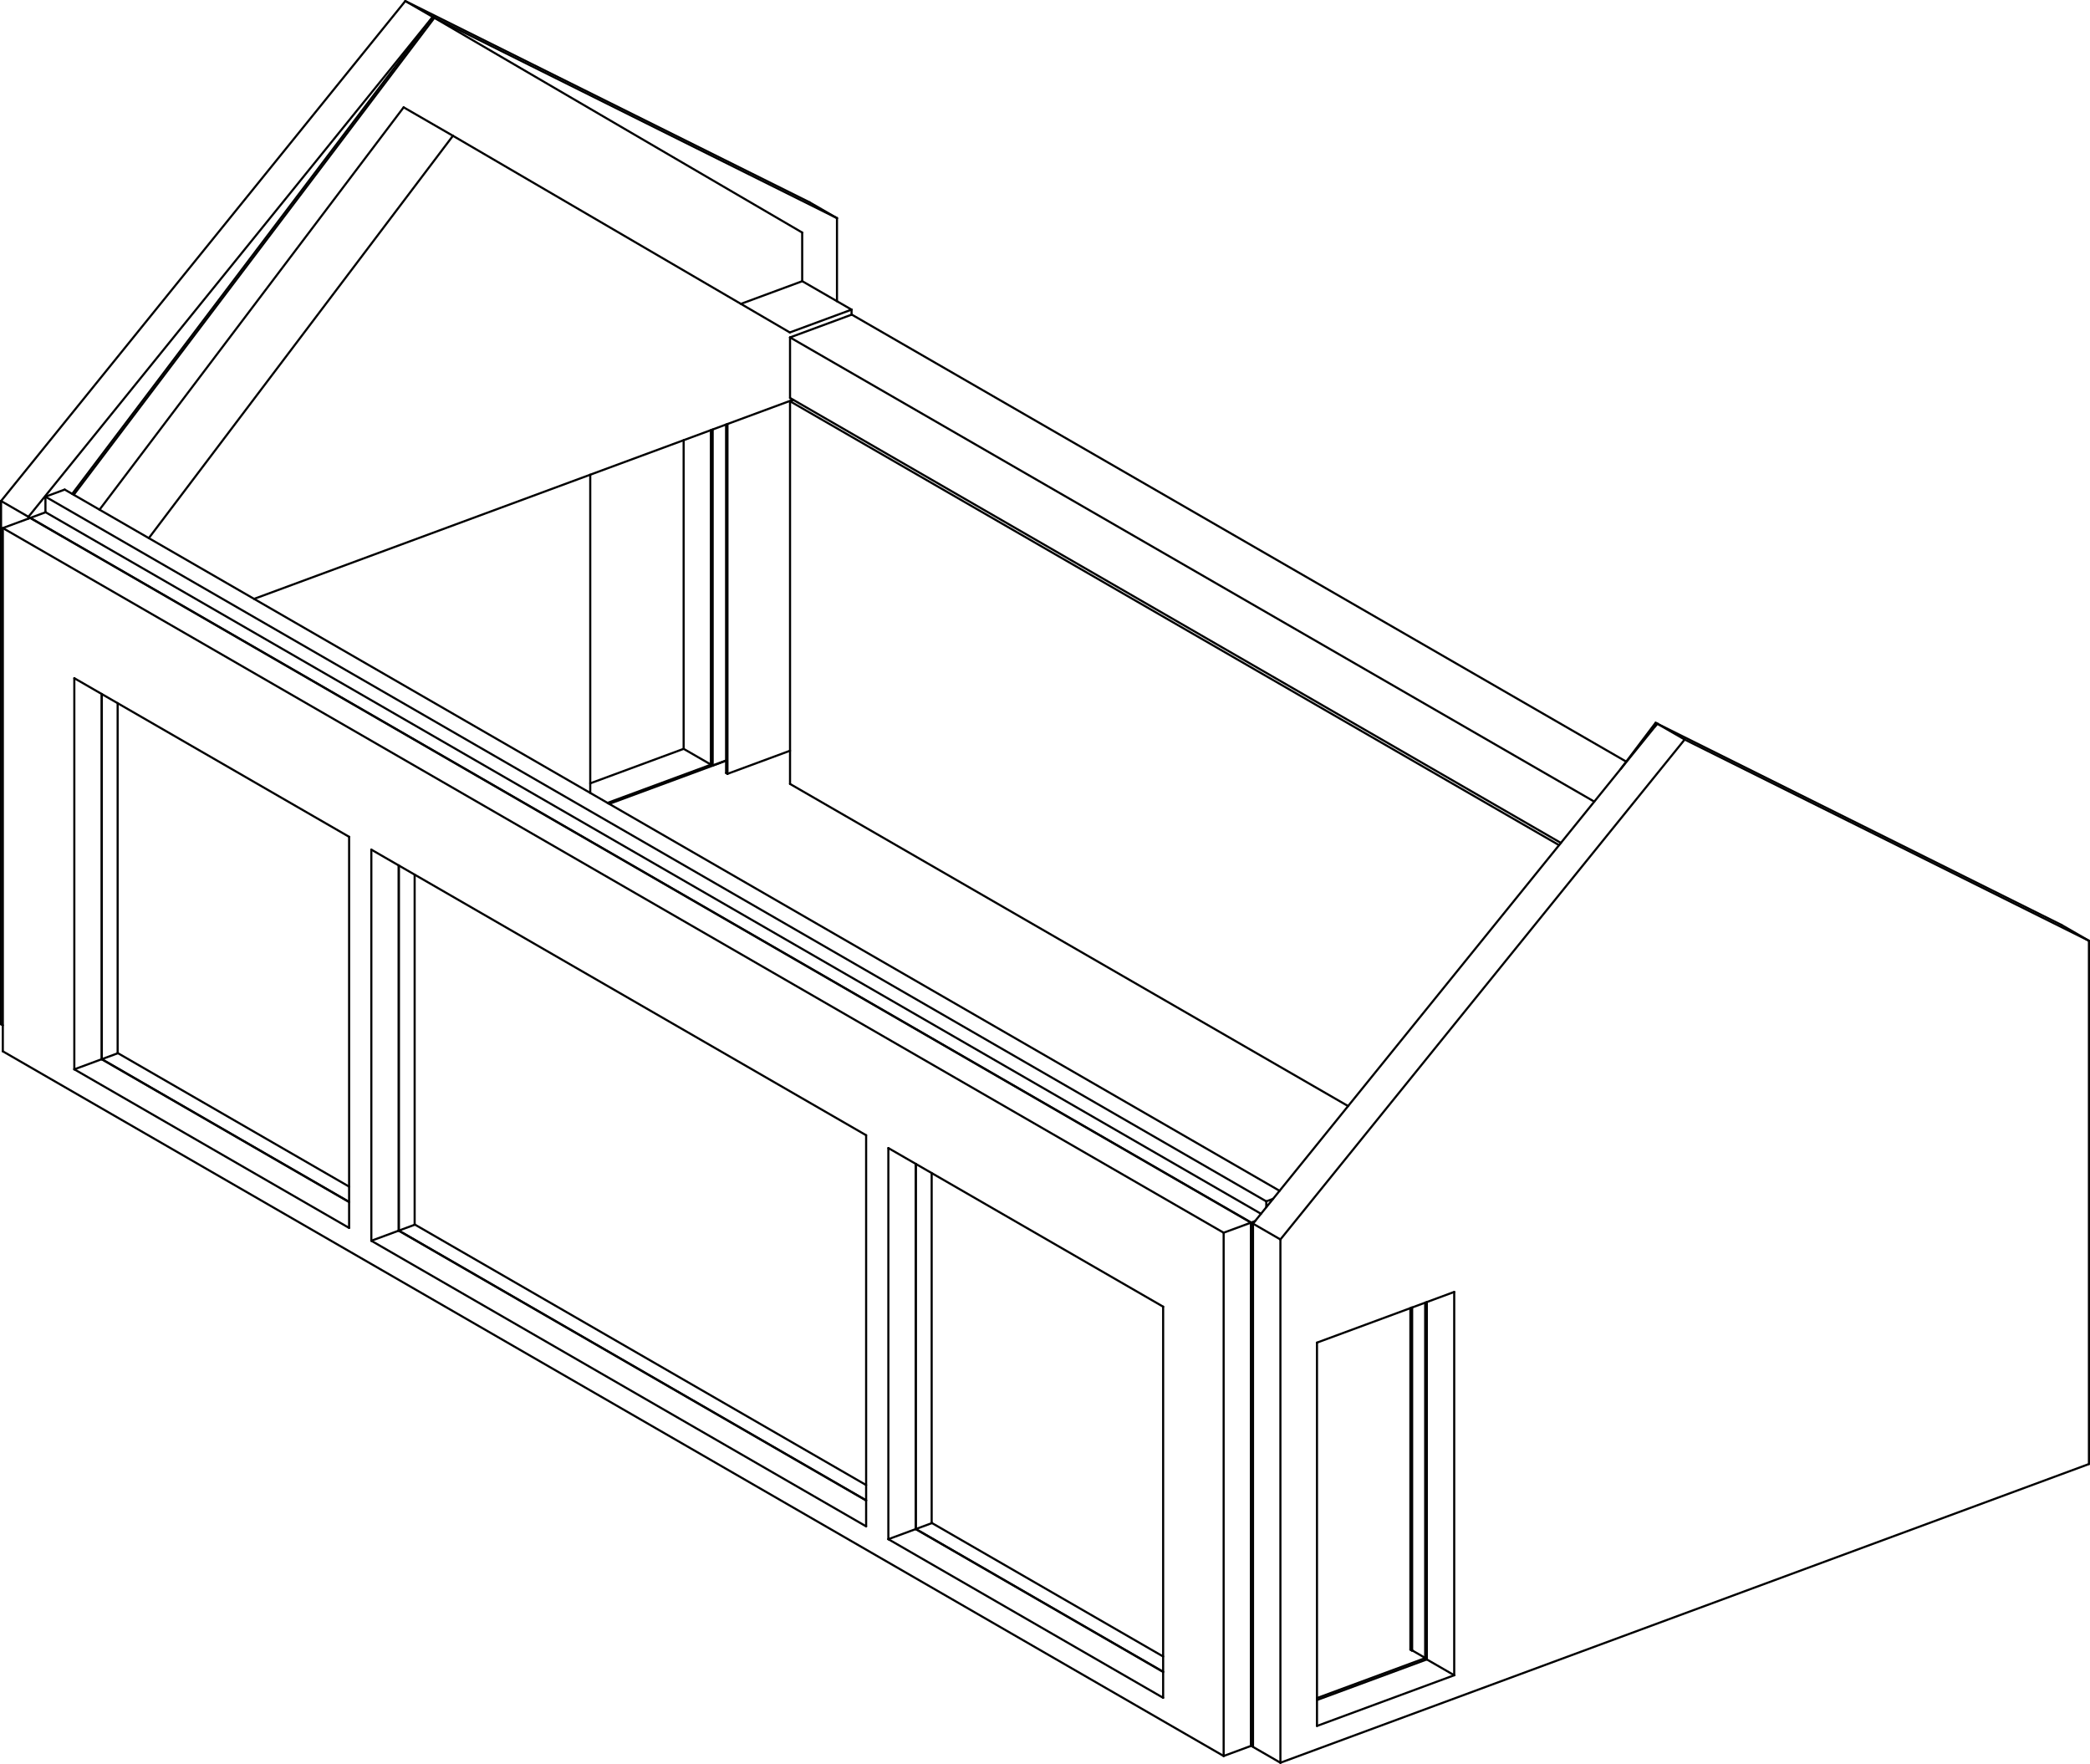
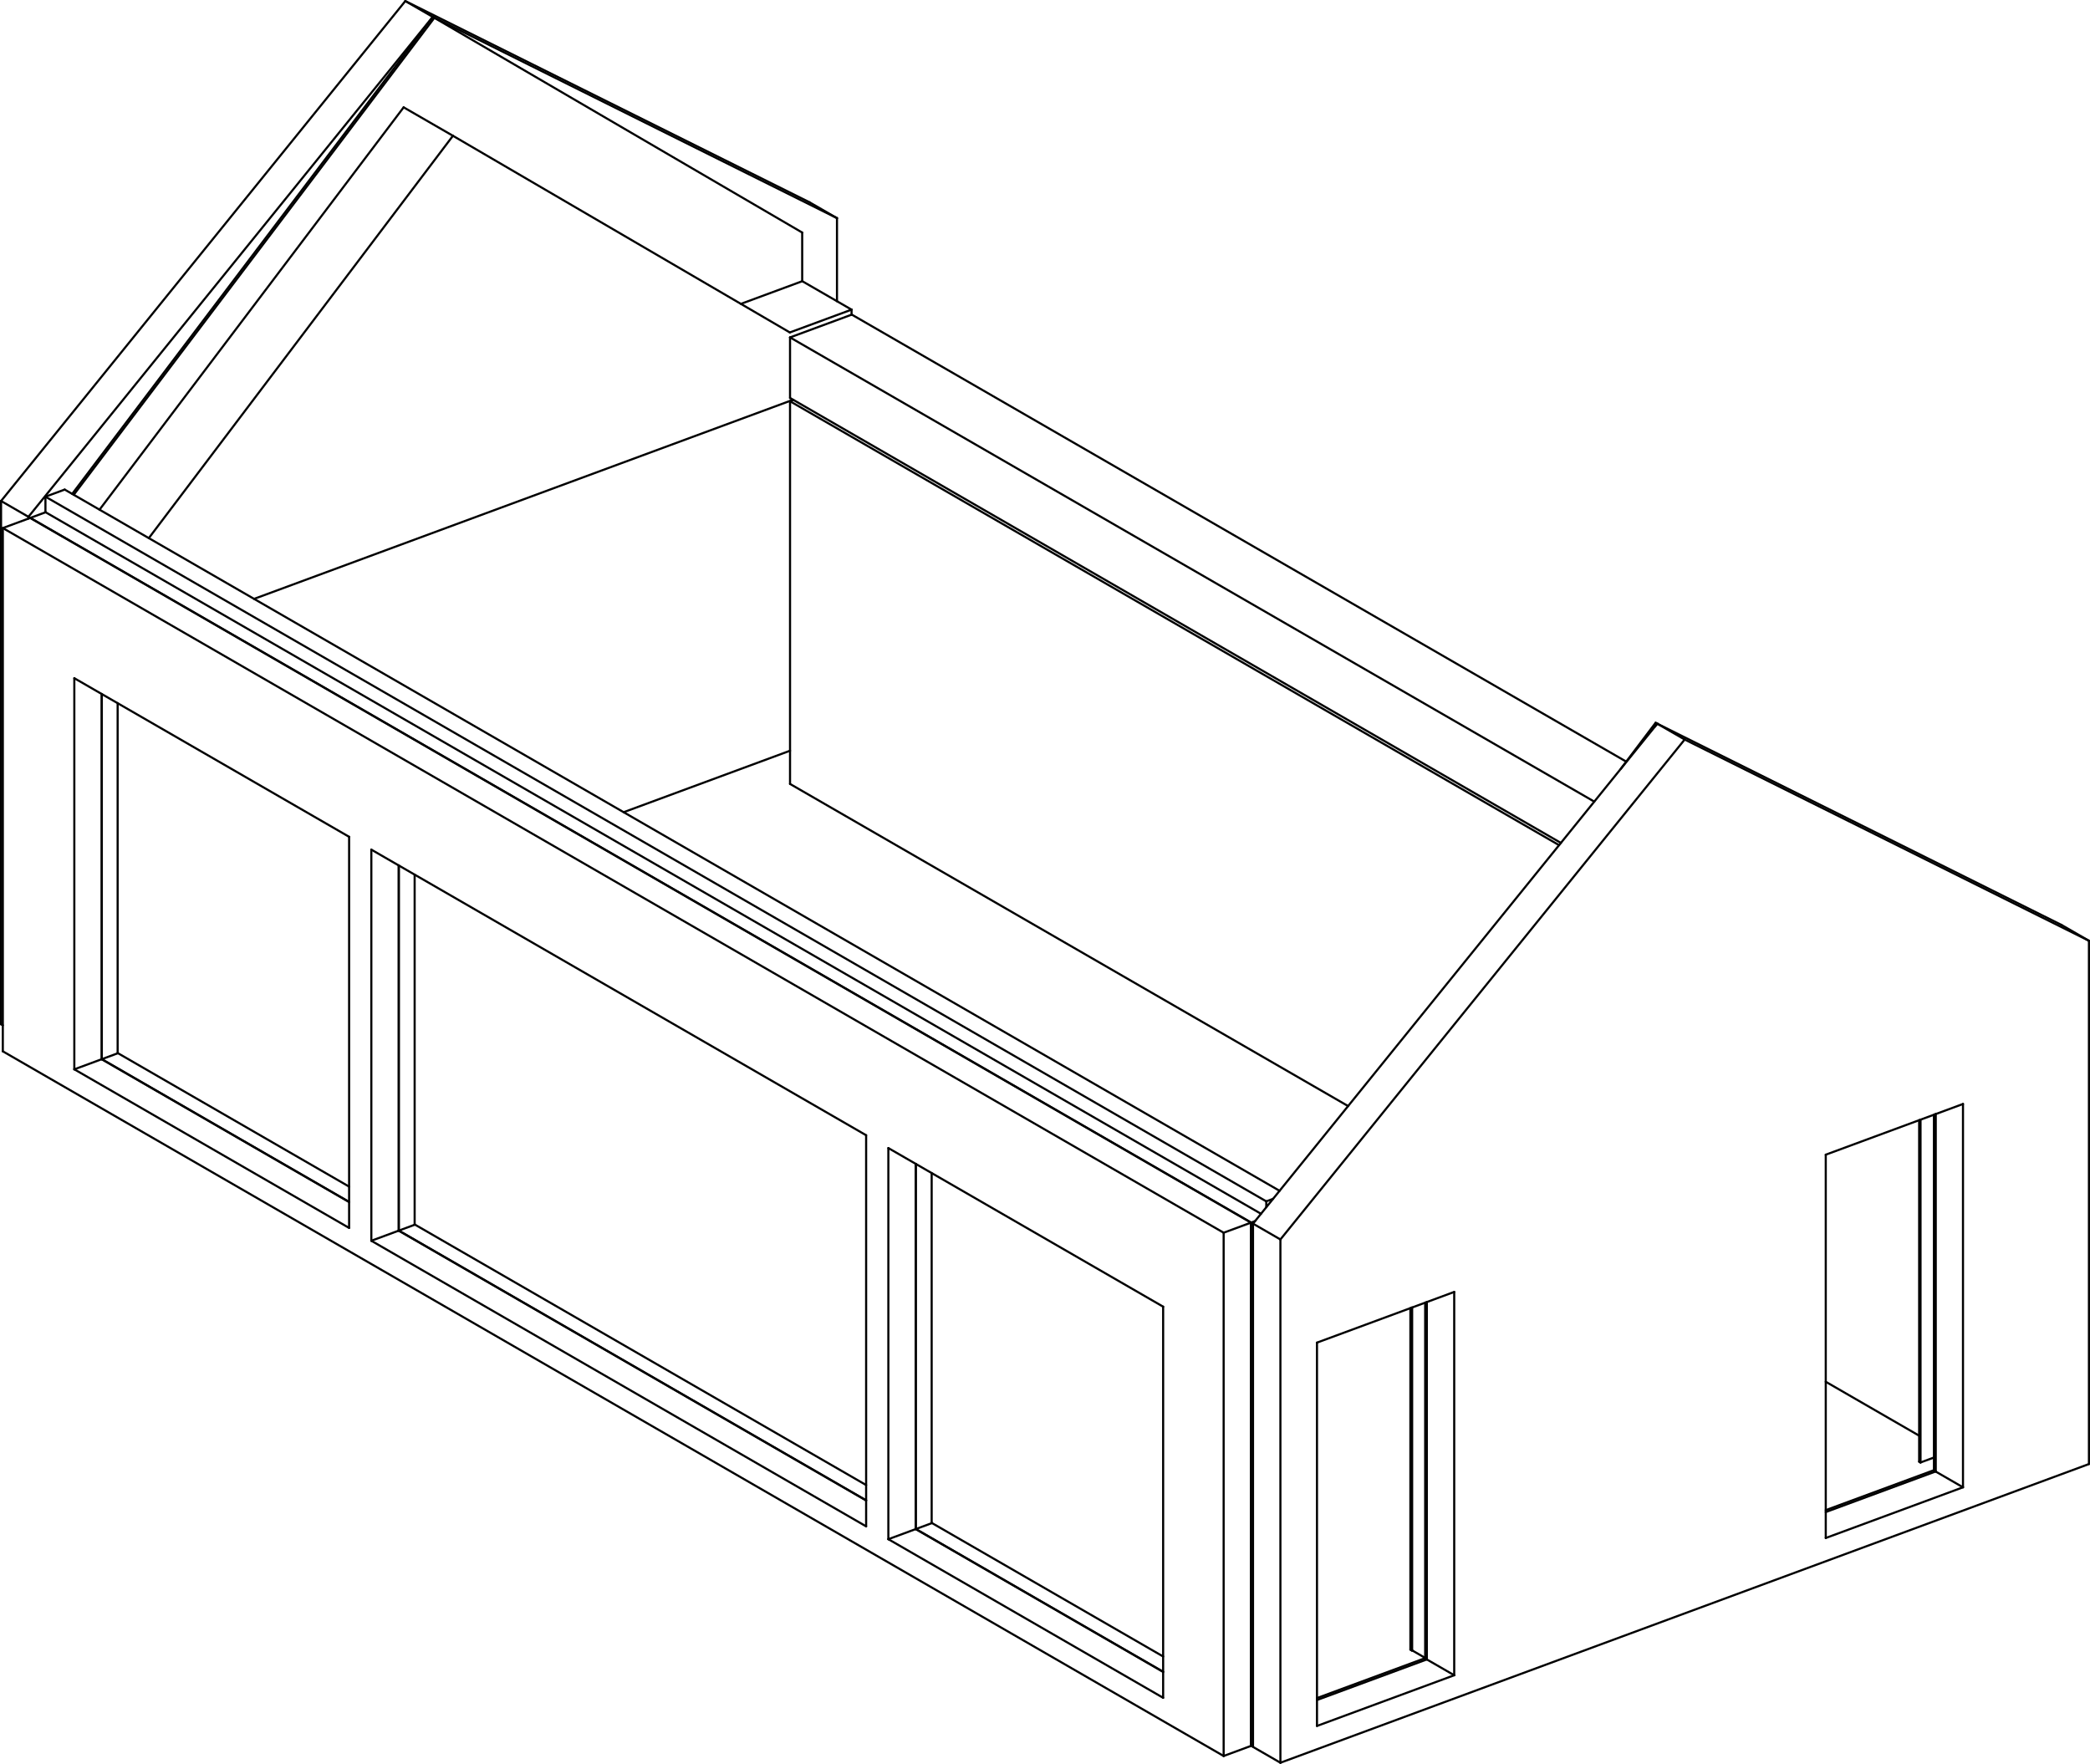
<svg xmlns="http://www.w3.org/2000/svg" width="11868.712mm" height="10015.952mm" viewBox="-5856.269 -4612.79 11868.712 10015.952" version="1.1">
  <g transform="scale(1,-1)" stroke-linecap="round">
    <g fill="none" stroke="rgb(0,0,0)" stroke-width="12.0" id="visible">
      <line x1="1622.645" y1="-5030.086" x2="2237.033" y2="-4803.128" />
-       <line x1="-2396.643" y1="47.831" x2="-1732.904" y2="293.019" />
+       <line x1="4511.86" y1="-3962.794" x2="5126.248" y2="-3735.836" />
      <line x1="1092.592" y1="-5358.942" x2="1092.592" y2="-2387.471" />
      <line x1="1092.592" y1="-2387.471" x2="-5840.274" y2="1614.154" />
      <line x1="1092.592" y1="-5358.942" x2="-5840.274" y2="-1357.317" />
      <line x1="-5840.274" y1="-1357.317" x2="-5840.274" y2="1614.154" />
      <line x1="-5434.222" y1="-1459.525" x2="-3873.734" y2="-2360.233" />
      <line x1="-5434.222" y1="-1459.525" x2="-5434.222" y2="761.539" />
      <line x1="-5434.222" y1="761.539" x2="-3873.734" y2="-139.169" />
      <line x1="-3873.734" y1="-2360.233" x2="-3873.734" y2="-139.169" />
      <line x1="-3747.546" y1="-2433.069" x2="-937.667" y2="-4054.92" />
      <line x1="-3747.546" y1="-2433.069" x2="-3747.546" y2="-212.004" />
      <line x1="-937.667" y1="-4054.92" x2="-937.667" y2="-1833.856" />
      <line x1="-3747.546" y1="-212.004" x2="-937.667" y2="-1833.856" />
      <line x1="-811.479" y1="-4127.756" x2="749.009" y2="-5028.464" />
      <line x1="-811.479" y1="-4127.756" x2="-811.479" y2="-1906.692" />
      <line x1="749.009" y1="-5028.464" x2="749.009" y2="-2807.4" />
      <line x1="-811.479" y1="-1906.692" x2="749.009" y2="-2807.4" />
      <line x1="1092.592" y1="-5358.942" x2="1247.985" y2="-5301.539" />
      <line x1="1247.985" y1="-5301.539" x2="1247.985" y2="-2330.068" />
      <line x1="1092.592" y1="-2387.471" x2="1247.985" y2="-2330.068" />
      <line x1="-5840.274" y1="1614.154" x2="-5684.881" y2="1671.557" />
      <line x1="1247.985" y1="-2330.068" x2="-5684.881" y2="1671.557" />
      <line x1="-5434.222" y1="-1459.525" x2="-5278.829" y2="-1402.122" />
      <line x1="-5278.829" y1="-1402.122" x2="-3873.734" y2="-2213.138" />
      <line x1="-5278.829" y1="-1402.122" x2="-5278.829" y2="671.847" />
      <line x1="-3747.546" y1="-2433.069" x2="-3592.153" y2="-2375.666" />
      <line x1="-3592.153" y1="-2375.666" x2="-937.667" y2="-3907.825" />
      <line x1="-3592.153" y1="-2375.666" x2="-3592.153" y2="-301.697" />
      <line x1="-811.479" y1="-4127.756" x2="-656.086" y2="-4070.353" />
      <line x1="-656.086" y1="-4070.353" x2="749.009" y2="-4881.369" />
      <line x1="-656.086" y1="-4070.353" x2="-656.086" y2="-1996.384" />
      <line x1="1248.765" y1="-5301.251" x2="1248.765" y2="-2329.779" />
      <line x1="1248.765" y1="-2329.779" x2="-5684.1" y2="1671.846" />
      <line x1="1248.765" y1="-5301.251" x2="1247.985" y2="-5300.8" />
      <line x1="-5684.1" y1="1671.107" x2="-5684.1" y2="1671.846" />
      <line x1="-5278.048" y1="-1401.833" x2="-3873.734" y2="-2212.399" />
      <line x1="-5278.048" y1="-1401.833" x2="-5278.048" y2="671.396" />
      <line x1="-3591.372" y1="-2375.377" x2="-937.667" y2="-3907.086" />
      <line x1="-3591.372" y1="-2375.377" x2="-3591.372" y2="-302.147" />
      <line x1="-655.305" y1="-4070.064" x2="749.009" y2="-4880.629" />
      <line x1="-655.305" y1="-4070.064" x2="-655.305" y2="-1996.834" />
      <line x1="1248.765" y1="-5301.251" x2="1259.385" y2="-5297.328" />
      <line x1="1248.765" y1="-2329.779" x2="1270.977" y2="-2321.574" />
      <line x1="-5684.1" y1="1671.846" x2="-5597.268" y2="1703.922" />
      <line x1="-5278.048" y1="-1401.833" x2="-5186.374" y2="-1367.969" />
      <line x1="-3591.372" y1="-2375.377" x2="-3499.698" y2="-2341.512" />
      <line x1="-655.305" y1="-4070.064" x2="-563.631" y2="-4036.199" />
      <line x1="1334.661" y1="-2242.82" x2="1334.661" y2="-2209.348" />
      <line x1="1334.661" y1="-2209.348" x2="-5598.205" y2="1792.277" />
      <line x1="-5598.205" y1="1704.463" x2="-5598.205" y2="1792.277" />
      <line x1="1304.701" y1="-2279.869" x2="-5598.205" y2="1704.463" />
      <line x1="1410.167" y1="-2149.446" x2="-5488.883" y2="1832.661" />
      <line x1="1334.661" y1="-2209.348" x2="1373.256" y2="-2195.091" />
      <line x1="-5598.205" y1="1792.277" x2="-5488.883" y2="1832.661" />
      <line x1="1414.934" y1="-5397.163" x2="1259.385" y2="-5307.38" />
      <line x1="1414.934" y1="-5397.163" x2="6006.443" y2="-3701.033" />
      <line x1="1414.934" y1="-2425.691" x2="1259.385" y2="-2335.909" />
      <line x1="1414.934" y1="-2425.691" x2="1414.934" y2="-5397.163" />
      <line x1="1259.385" y1="-2335.909" x2="1259.385" y2="-5307.38" />
      <line x1="6006.443" y1="-729.562" x2="5850.894" y2="-639.78" />
      <line x1="6006.443" y1="-3701.033" x2="6006.443" y2="-729.562" />
      <line x1="3710.689" y1="413.341" x2="1414.934" y2="-2425.691" />
      <line x1="6006.443" y1="-729.562" x2="3710.689" y2="413.341" />
      <line x1="2401.952" y1="-4900.389" x2="1622.645" y2="-5188.269" />
      <line x1="2401.952" y1="-4900.389" x2="2401.952" y2="-2723.675" />
+       <line x1="1622.645" y1="-5188.269" x2="1622.645" y2="-3011.555" />
      <line x1="2401.952" y1="-2723.675" x2="1622.645" y2="-3011.555" />
-       <line x1="1622.645" y1="-5188.269" x2="1622.645" y2="-3011.555" />
+       <line x1="5291.167" y1="-3833.096" x2="4511.86" y2="-4120.977" />
+       <line x1="5291.167" y1="-3833.096" x2="5291.167" y2="-1656.383" />
+       <line x1="5291.167" y1="-1656.383" x2="4511.86" y2="-1944.263" />
+       <line x1="4511.86" y1="-4120.977" x2="4511.86" y2="-1944.263" />
      <line x1="3555.14" y1="503.123" x2="1259.385" y2="-2335.909" />
      <line x1="5850.894" y1="-639.78" x2="3555.14" y2="503.123" />
      <line x1="2246.403" y1="-4810.606" x2="1622.645" y2="-5041.026" />
      <line x1="2246.403" y1="-4810.606" x2="2246.403" y2="-2781.136" />
+       <line x1="5135.618" y1="-3743.314" x2="4511.86" y2="-3973.734" />
+       <line x1="5135.618" y1="-3743.314" x2="5135.618" y2="-1713.843" />
      <line x1="3710.689" y1="413.341" x2="3555.14" y2="503.123" />
      <line x1="2401.952" y1="-4900.389" x2="2246.403" y2="-4810.606" />
+       <line x1="5291.167" y1="-3833.096" x2="5135.618" y2="-3743.314" />
      <line x1="-5840.274" y1="-1209.483" x2="-5850.269" y2="-1203.714" />
      <line x1="-5694.72" y1="1677.975" x2="-5850.269" y2="1767.758" />
      <line x1="-5694.72" y1="1677.975" x2="-5694.72" y2="1667.923" />
      <line x1="-5850.269" y1="1767.758" x2="-5850.269" y2="-1203.714" />
      <line x1="-1103.211" y1="3374.105" x2="-1258.761" y2="3463.887" />
      <line x1="-1103.211" y1="2902.245" x2="-1103.211" y2="3374.105" />
      <line x1="-3398.966" y1="4517.007" x2="-5694.72" y2="1677.975" />
      <line x1="-1103.211" y1="3374.105" x2="-3398.966" y2="4517.007" />
-       <line x1="-1818.487" y1="270.57" x2="-2406.325" y2="53.42" />
-       <line x1="-1818.487" y1="270.57" x2="-1818.487" y2="2170.538" />
      <line x1="-3554.515" y1="4606.79" x2="-5850.269" y2="1767.758" />
      <line x1="-1258.761" y1="3463.887" x2="-3554.515" y2="4606.79" />
-       <line x1="-1974.036" y1="360.353" x2="-2504.402" y2="164.432" />
-       <line x1="-1974.036" y1="360.353" x2="-1974.036" y2="2113.077" />
      <line x1="-3398.966" y1="4517.007" x2="-3554.515" y2="4606.79" />
-       <line x1="-1818.487" y1="270.57" x2="-1974.036" y2="360.353" />
      <line x1="3554.515" y1="503.483" x2="3541.326" y2="486.04" />
      <line x1="3555.137" y1="503.12" x2="3554.515" y2="503.483" />
+       <line x1="5134.993" y1="-3742.066" x2="5135.618" y2="-3741.836" />
+       <line x1="5134.993" y1="-3742.066" x2="5134.993" y2="-1714.074" />
      <line x1="2245.779" y1="-4809.359" x2="2246.403" y2="-4809.128" />
      <line x1="2245.779" y1="-4809.359" x2="2245.779" y2="-2781.366" />
      <line x1="3545.769" y1="508.531" x2="3347.937" y2="246.886" />
+       <line x1="5126.248" y1="-3737.018" x2="5126.248" y2="-1717.305" />
      <line x1="2237.033" y1="-4804.311" x2="2237.033" y2="-2784.597" />
      <line x1="3554.515" y1="503.483" x2="3545.769" y2="508.531" />
+       <line x1="5126.248" y1="-3737.018" x2="5134.993" y2="-3742.066" />
      <line x1="2237.033" y1="-4804.311" x2="2245.779" y2="-4809.359" />
      <line x1="-3389.595" y1="4511.599" x2="-5437.565" y2="1803.04" />
      <line x1="-1300.771" y1="3292.255" x2="-3389.595" y2="4511.599" />
      <line x1="-1300.771" y1="3015.832" x2="-1300.771" y2="3292.255" />
-       <line x1="-1809.117" y1="266.049" x2="-1732.904" y2="294.202" />
-       <line x1="-1809.117" y1="266.049" x2="-1809.117" y2="2174" />
      <line x1="-3398.341" y1="4516.647" x2="-5446.311" y2="1808.088" />
-       <line x1="-1817.863" y1="271.097" x2="-1817.863" y2="2170.769" />
      <line x1="-3389.595" y1="4511.599" x2="-3398.341" y2="4516.647" />
-       <line x1="-1817.863" y1="271.097" x2="-1809.117" y2="266.049" />
      <line x1="-565.505" y1="-4035.118" x2="-565.505" y2="-2048.667" />
      <line x1="749.009" y1="-4793.851" x2="-565.505" y2="-4035.118" />
      <line x1="-3501.572" y1="-2340.43" x2="-3501.572" y2="-353.98" />
      <line x1="-937.667" y1="-3820.307" x2="-3501.572" y2="-2340.43" />
      <line x1="-5188.249" y1="-1366.887" x2="-5188.249" y2="619.564" />
      <line x1="-3873.734" y1="-2125.62" x2="-5188.249" y2="-1366.887" />
      <line x1="2997.448" y1="-186.544" x2="-1369.8" y2="2334.216" />
      <line x1="-1369.8" y1="161.05" x2="-1369.8" y2="2334.216" />
+       <line x1="5042.226" y1="-3539.948" x2="4511.86" y2="-3233.823" />
      <line x1="1799.346" y1="-1668.169" x2="-1369.8" y2="161.05" />
      <line x1="-1369.8" y1="2334.216" x2="-1350.122" y2="2341.485" />
      <line x1="3197.31" y1="60.615" x2="-1369.8" y2="2696.734" />
      <line x1="-1369.8" y1="2352.843" x2="-1369.8" y2="2696.734" />
      <line x1="3007.717" y1="-173.844" x2="-1369.8" y2="2352.843" />
      <line x1="3378.822" y1="287.734" x2="-1019.19" y2="2826.251" />
      <line x1="-1369.8" y1="2696.734" x2="-1019.19" y2="2826.251" />
      <line x1="-4413.471" y1="1211.936" x2="-1352.309" y2="2342.747" />
      <line x1="-1020.439" y1="2854.469" x2="-1300.303" y2="3016.006" />
      <line x1="-1020.439" y1="2825.79" x2="-1020.439" y2="2854.469" />
      <line x1="-1020.439" y1="2854.469" x2="-1371.049" y2="2724.952" />
      <line x1="-1300.303" y1="3016.006" x2="-1648.99" y2="2887.199" />
      <line x1="-3284.178" y1="3841.734" x2="-3564.041" y2="4003.27" />
      <line x1="-1371.049" y1="2724.952" x2="-3284.178" y2="3841.734" />
      <line x1="-3284.178" y1="3841.734" x2="-5011.217" y2="1556.953" />
      <line x1="-3564.041" y1="4003.27" x2="-5291.08" y2="1718.49" />
      <line x1="2163.007" y1="-4759.218" x2="2163.007" y2="-2811.943" />
      <line x1="2237.033" y1="-4801.945" x2="2163.007" y2="-4759.218" />
      <line x1="2160.82" y1="-4759.434" x2="2163.007" y2="-4758.626" />
      <line x1="2160.82" y1="-2812.751" x2="2160.82" y2="-4759.434" />
      <line x1="2160.82" y1="-4759.434" x2="2153.011" y2="-4754.927" />
      <line x1="2153.011" y1="-2815.635" x2="2153.011" y2="-4754.927" />
-       <line x1="-2504.402" y1="1917.157" x2="-2504.402" y2="110.029" />
-       <line x1="-1725.095" y1="218.439" x2="-1369.8" y2="349.687" />
-       <line x1="-1725.095" y1="2205.038" x2="-1725.095" y2="218.439" />
-       <line x1="-1725.095" y1="218.439" x2="-1732.904" y2="222.946" />
-       <line x1="-1732.904" y1="2202.153" x2="-1732.904" y2="222.946" />
+       <line x1="5050.035" y1="-3692.142" x2="5126.248" y2="-3663.988" />
+       <line x1="5050.035" y1="-1745.458" x2="5050.035" y2="-3692.142" />
+       <line x1="5050.035" y1="-3692.142" x2="5042.226" y2="-3687.635" />
+       <line x1="5042.226" y1="-1748.343" x2="5042.226" y2="-3687.635" />
+       <line x1="-2314.807" y1="0.596" x2="-1369.8" y2="349.687" />
    </g>
  </g>
</svg>
